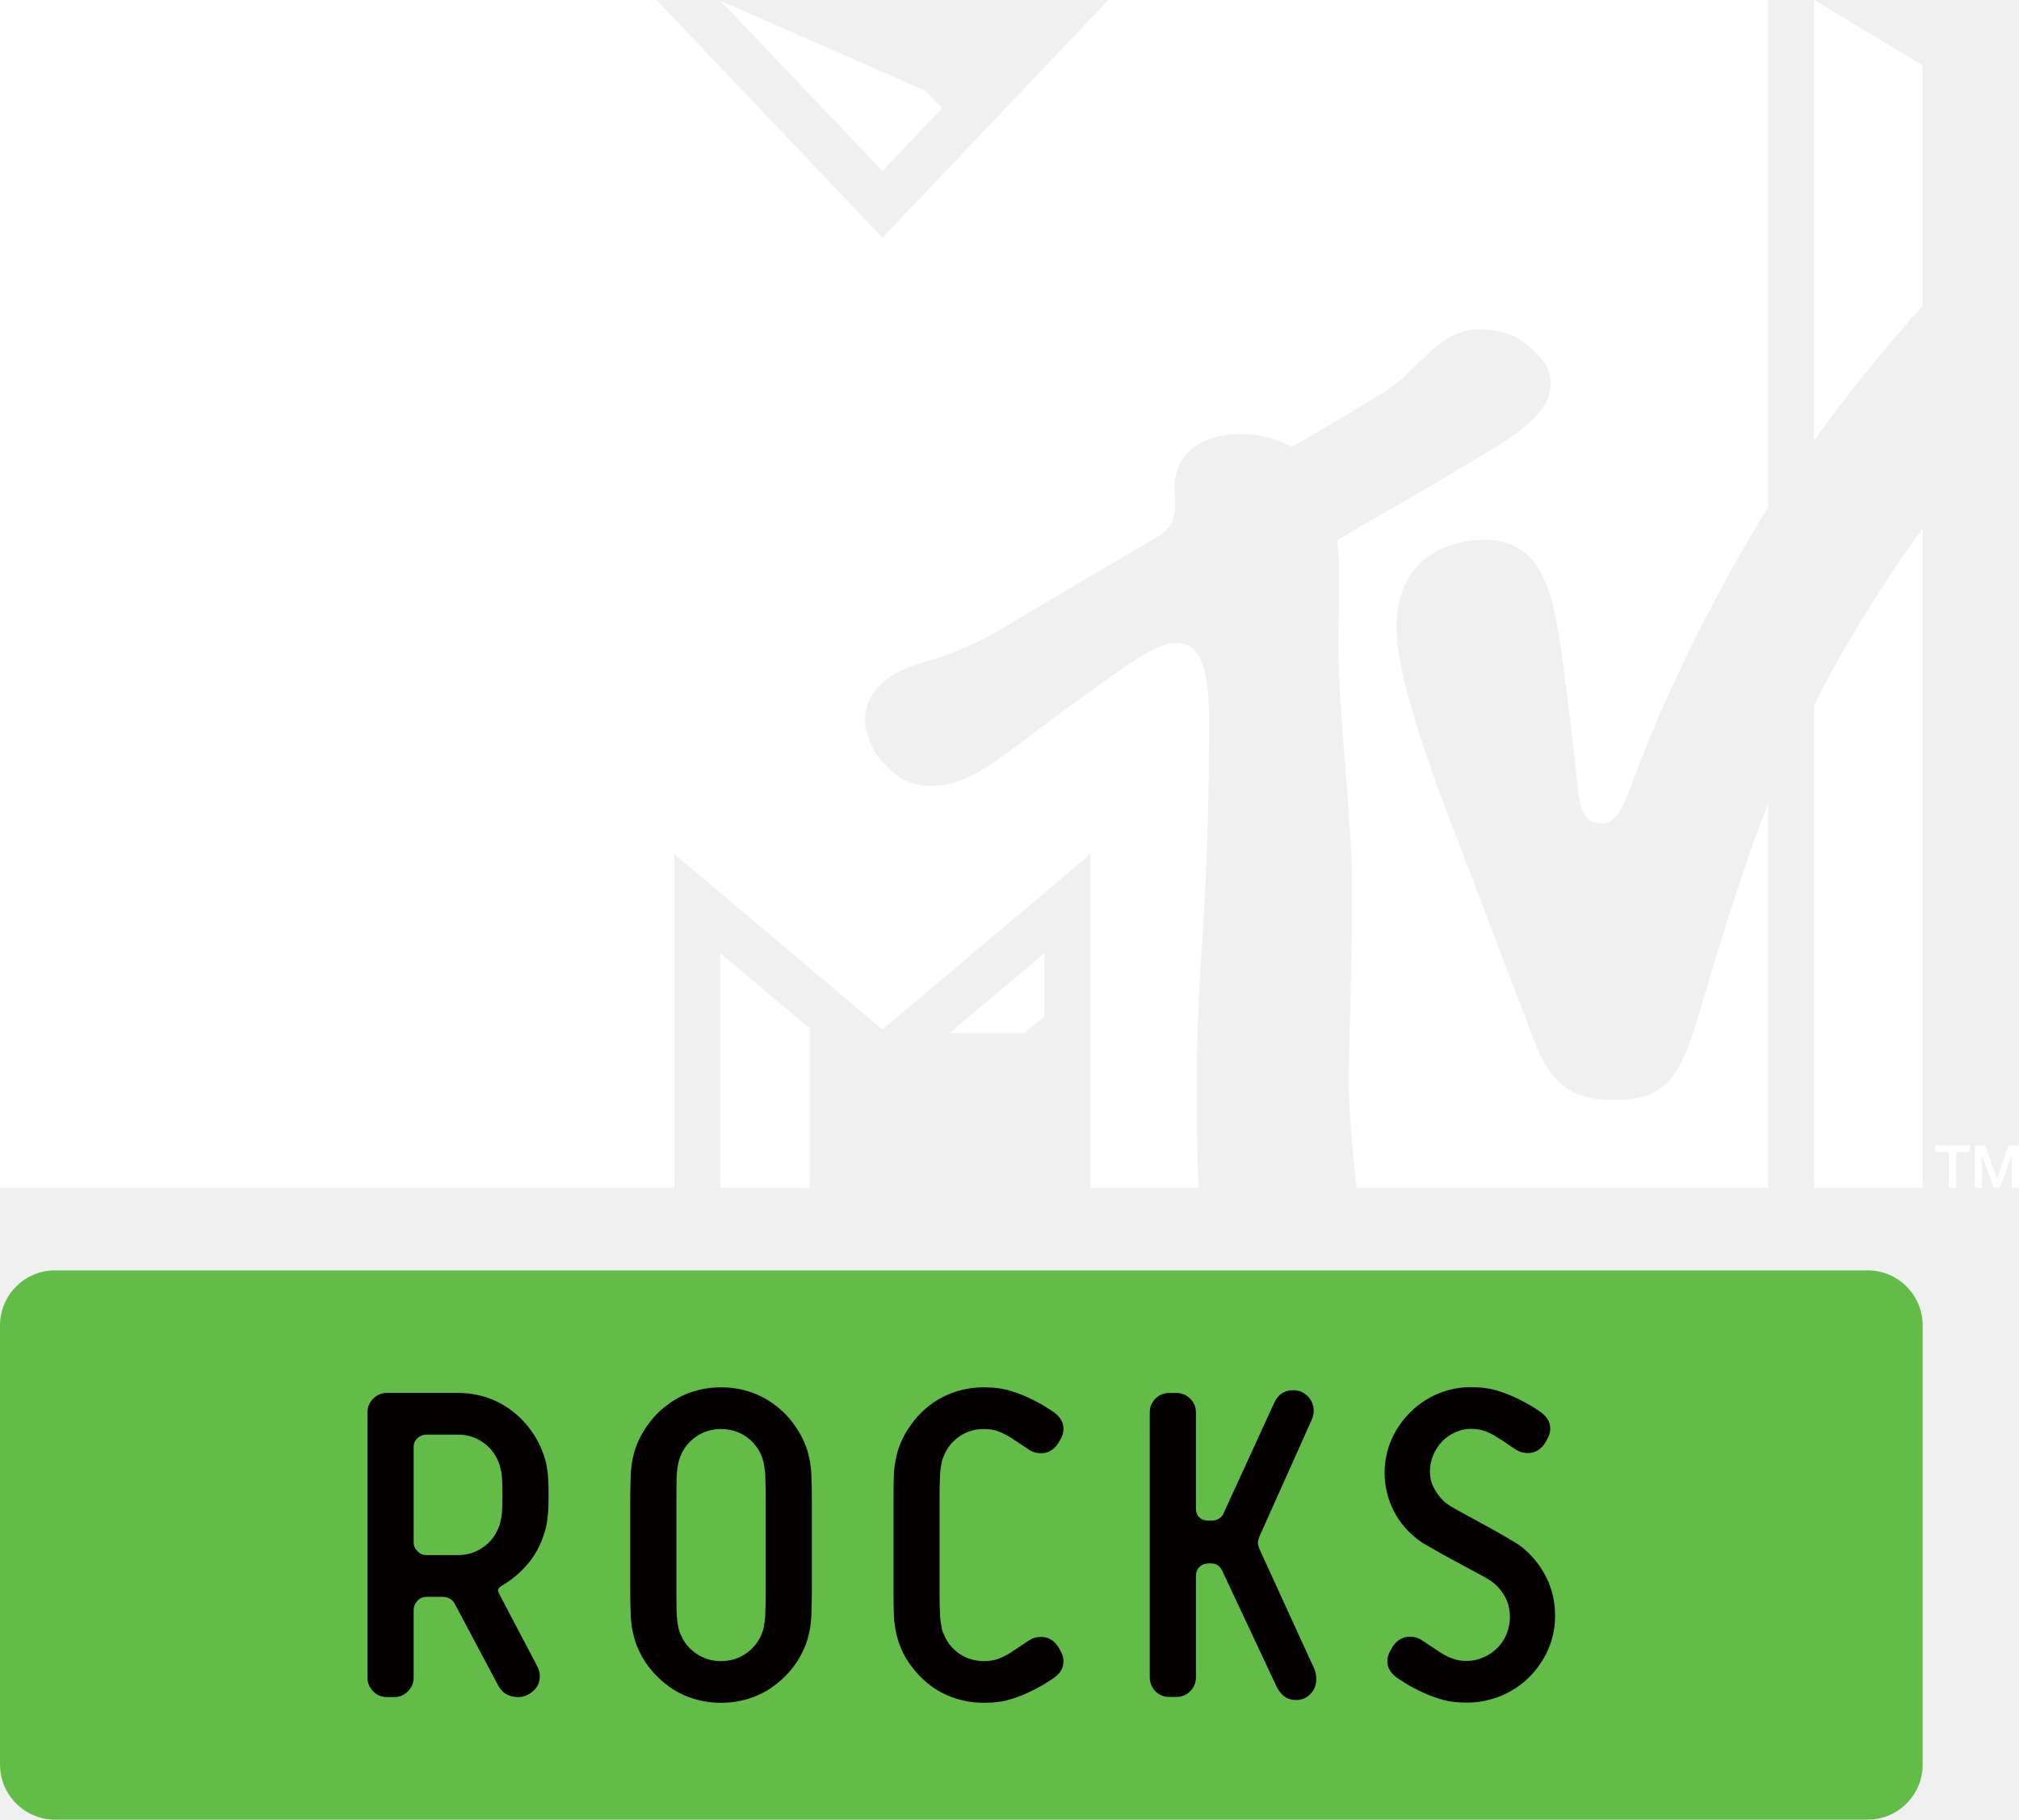
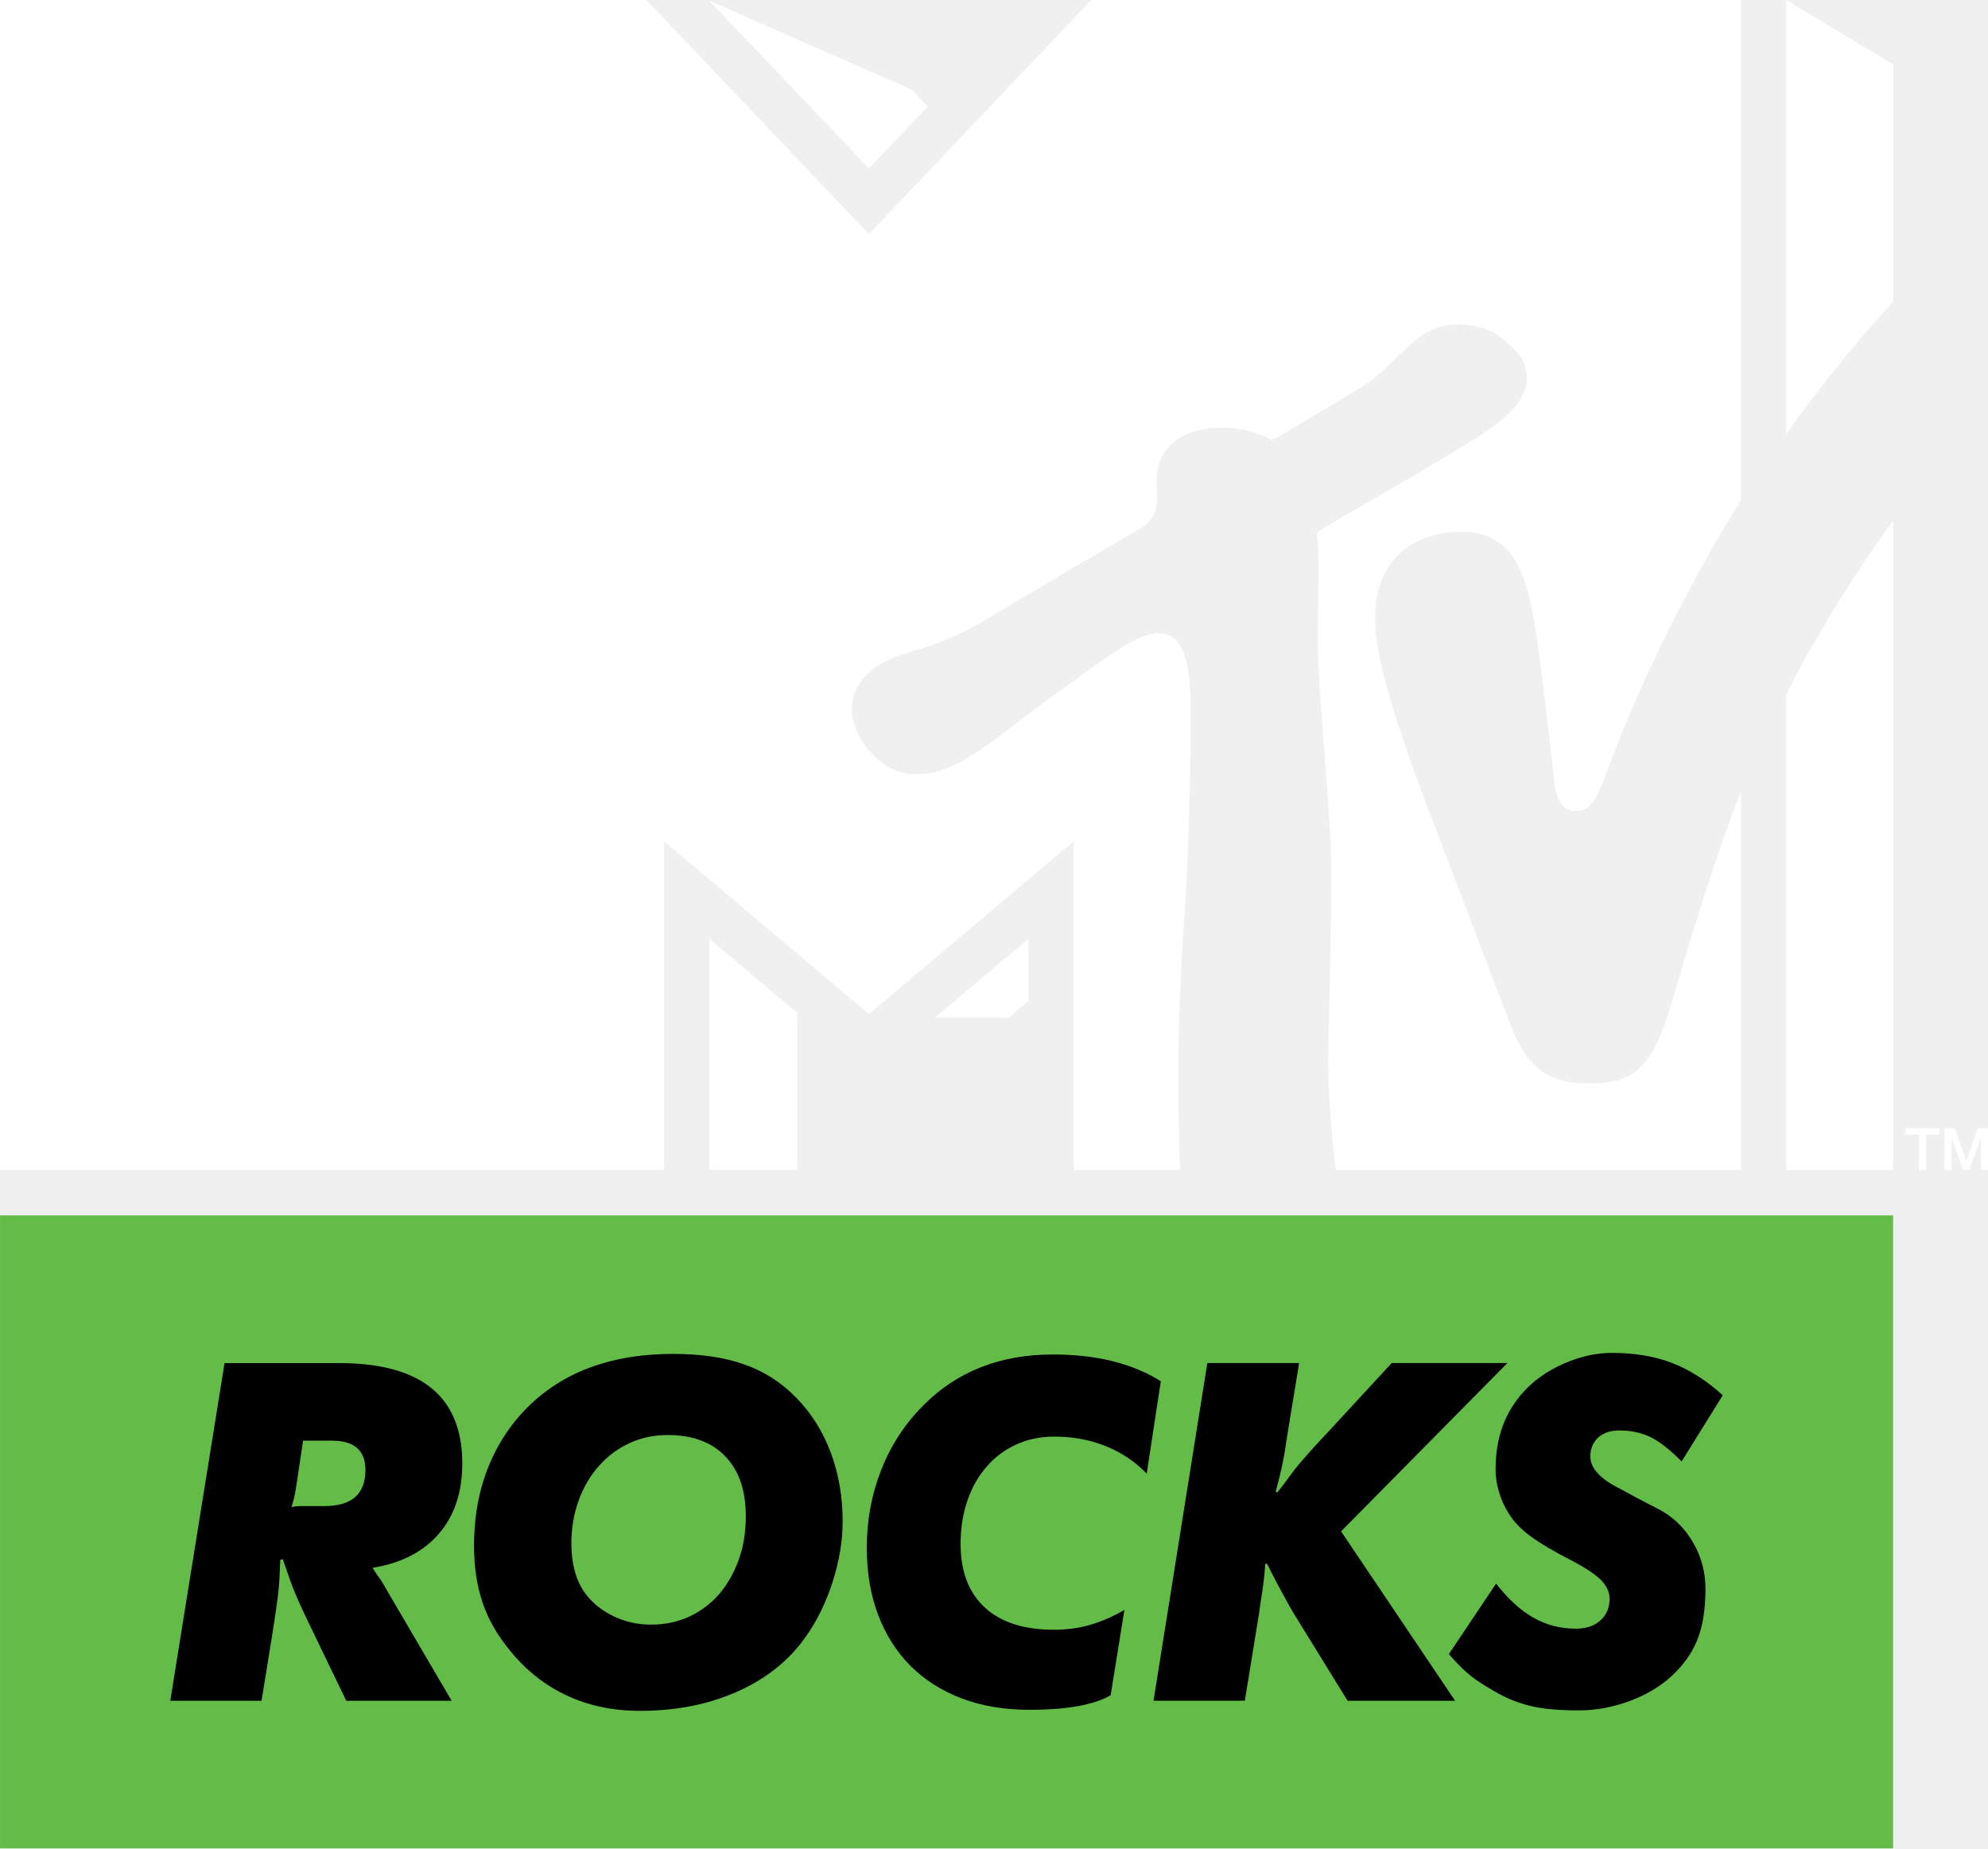
- <svg xmlns="http://www.w3.org/2000/svg" height="540.86" width="600" version="1.1">
-   <path d="m571.37,524.53c0,8.979-7.347,16.326-16.326,16.326h-538.71c-8.979,0-16.326-7.347-16.326-16.326v-130.61c0-8.979,7.347-16.326,16.326-16.326h538.71c8.979,0,16.326,7.347,16.326,16.326v130.61z" fill-rule="nonzero" fill="#62bc47" />
-   <path d="m136.04,462.23c2.806,0,5.255-0.765,7.398-2.245,2.194-1.48,3.724-3.418,4.694-5.867,0.357-0.765,0.612-1.786,0.867-3.061,0.204-1.276,0.306-3.214,0.306-5.918v-1.582c0-2.704-0.102-4.694-0.306-5.918-0.255-1.276-0.51-2.296-0.867-3.112-0.969-2.449-2.5-4.388-4.694-5.867-2.143-1.48-4.592-2.245-7.398-2.245h-9.336c-1.02,0-1.939,0.408-2.653,1.071-0.765,0.714-1.122,1.582-1.122,2.602v28.366c0,0.969,0.357,1.837,1.122,2.602,0.714,0.765,1.633,1.173,2.653,1.173h9.336zm13.01,9.133c-0.714,0.459-1.071,0.918-1.071,1.429,0,0.204,0.204,0.612,0.561,1.327l10.918,20.765c0.663,1.224,0.969,2.296,0.969,3.265,0,1.837-0.663,3.316-1.99,4.49s-2.755,1.786-4.439,1.786c-2.857,0-4.898-1.275-6.122-3.775l-12.857-24.183c-0.357-0.612-0.867-1.071-1.48-1.377-0.612-0.306-1.276-0.459-1.939-0.459h-4.847c-1.071,0-1.99,0.408-2.704,1.173-0.765,0.816-1.122,1.735-1.122,2.755v20c0,1.633-0.561,3.01-1.684,4.133-1.122,1.173-2.5,1.735-4.133,1.735h-2.092c-1.633,0-3.01-0.561-4.133-1.735-1.122-1.122-1.684-2.5-1.684-4.133v-78.621c0-1.684,0.561-3.061,1.684-4.184,1.122-1.173,2.551-1.735,4.184-1.735h20.969c3.061,0,5.918,0.459,8.673,1.377,2.755,0.918,5.204,2.245,7.398,3.929,2.245,1.684,4.184,3.724,5.816,6.02s2.908,4.796,3.775,7.5c0.459,1.224,0.765,2.653,0.969,4.286,0.255,1.684,0.357,4.082,0.357,7.194,0,3.163-0.102,5.561-0.357,7.194-0.204,1.633-0.51,3.112-0.969,4.337-1.02,3.367-2.653,6.377-4.847,8.979-2.194,2.602-4.796,4.796-7.806,6.53" fill-rule="nonzero" fill="#040000" />
-   <path d="m214.28,493.73c2.806,0,5.255-0.765,7.398-2.245,2.143-1.48,3.724-3.418,4.694-5.867,0.153-0.357,0.306-0.765,0.459-1.276,0.102-0.561,0.255-1.224,0.357-2.092,0.153-0.867,0.255-1.99,0.255-3.367,0.051-1.327,0.102-3.01,0.102-5v-29.285c0-1.99-0.051-3.673-0.102-5,0-1.377-0.102-2.449-0.255-3.316-0.102-0.918-0.255-1.582-0.357-2.041-0.153-0.459-0.306-0.918-0.459-1.377-0.969-2.449-2.551-4.388-4.694-5.867-2.143-1.48-4.592-2.245-7.398-2.245-2.806,0-5.255,0.765-7.398,2.245-2.143,1.48-3.724,3.418-4.694,5.867-0.153,0.459-0.306,0.918-0.459,1.377-0.102,0.459-0.255,1.122-0.408,2.041-0.102,0.867-0.204,1.939-0.255,3.316,0,1.327-0.051,3.01-0.051,5v29.285c0,1.99,0.051,3.673,0.051,5,0.051,1.377,0.153,2.5,0.255,3.367,0.153,0.867,0.306,1.531,0.408,2.092,0.153,0.51,0.306,0.918,0.459,1.276,0.969,2.449,2.551,4.388,4.694,5.867s4.592,2.245,7.398,2.245m0,12.397c-3.061,0-5.918-0.459-8.673-1.377-2.755-0.918-5.204-2.194-7.398-3.929-2.245-1.684-4.184-3.673-5.816-5.918-1.633-2.296-2.908-4.796-3.775-7.551-0.153-0.612-0.357-1.326-0.51-2.041-0.204-0.765-0.357-1.633-0.459-2.704-0.153-1.02-0.204-2.296-0.255-3.826-0.051-1.531-0.102-3.418-0.102-5.714v-27.652c0-2.245,0.051-4.184,0.102-5.714,0.051-1.48,0.102-2.806,0.255-3.826,0.102-1.071,0.255-1.939,0.459-2.653,0.153-0.765,0.357-1.429,0.51-2.041,0.867-2.704,2.143-5.204,3.775-7.5,1.633-2.347,3.571-4.337,5.816-6.02,2.194-1.684,4.643-3.01,7.398-3.929,2.755-0.918,5.612-1.377,8.673-1.377,3.061,0,5.918,0.459,8.673,1.377,2.704,0.918,5.204,2.245,7.398,3.929,2.245,1.684,4.184,3.673,5.816,6.02,1.633,2.296,2.908,4.796,3.775,7.5,0.153,0.612,0.357,1.276,0.51,2.041,0.204,0.714,0.357,1.582,0.459,2.653,0.153,1.02,0.204,2.347,0.255,3.826,0.051,1.531,0.102,3.469,0.102,5.714v27.652c0,2.296-0.051,4.184-0.102,5.714-0.051,1.531-0.102,2.806-0.255,3.826-0.102,1.071-0.255,1.939-0.459,2.704-0.153,0.714-0.357,1.429-0.51,2.041-0.867,2.755-2.143,5.255-3.775,7.551-1.633,2.245-3.571,4.235-5.816,5.918-2.194,1.735-4.694,3.01-7.398,3.929-2.755,0.918-5.612,1.377-8.673,1.377" fill-rule="nonzero" fill="#040000" />
-   <path d="m292.43,493.73c1.582,0,2.959-0.204,4.184-0.663,1.224-0.459,2.449-1.02,3.673-1.837l5.714-3.775c0.969-0.612,2.092-0.918,3.418-0.918,2.092,0,3.775,1.02,5.102,3.01l0.357,0.663c0.816,1.275,1.173,2.449,1.173,3.52,0,0.969-0.204,1.888-0.714,2.755-0.459,0.867-1.377,1.735-2.653,2.602-0.969,0.612-1.786,1.122-2.5,1.582-0.663,0.408-1.735,0.969-3.112,1.684-1.99,1.02-4.184,1.939-6.53,2.653-2.347,0.765-5.051,1.122-8.112,1.122s-5.918-0.459-8.673-1.377c-2.755-0.918-5.204-2.194-7.449-3.929-2.194-1.684-4.082-3.673-5.714-5.918-1.684-2.296-2.908-4.796-3.775-7.551-0.153-0.612-0.357-1.326-0.51-2.041-0.153-0.765-0.306-1.633-0.459-2.704-0.153-1.02-0.204-2.296-0.255-3.826-0.051-1.531-0.051-3.418-0.051-5.714v-27.652c0-2.245,0-4.184,0.051-5.714,0.051-1.48,0.102-2.806,0.255-3.826,0.153-1.071,0.306-1.939,0.459-2.653,0.153-0.765,0.357-1.429,0.51-2.041,0.867-2.704,2.092-5.204,3.775-7.5,1.633-2.347,3.52-4.337,5.714-6.02,2.245-1.684,4.694-3.01,7.449-3.929,2.755-0.918,5.612-1.377,8.673-1.377,3.061,0,5.765,0.357,8.112,1.122,2.347,0.714,4.541,1.633,6.53,2.653,1.377,0.714,2.449,1.276,3.112,1.684,0.714,0.459,1.531,1.02,2.5,1.582,1.276,0.867,2.194,1.786,2.653,2.653,0.51,0.867,0.714,1.786,0.714,2.704,0,1.071-0.357,2.245-1.173,3.52l-0.357,0.663c-1.327,1.99-3.01,3.01-5.102,3.01-1.327,0-2.449-0.306-3.418-0.918l-5.714-3.775c-1.224-0.765-2.449-1.377-3.673-1.837-1.224-0.459-2.602-0.663-4.184-0.663-2.806,0-5.255,0.765-7.398,2.245-2.092,1.48-3.673,3.418-4.592,5.867-0.204,0.459-0.357,0.918-0.51,1.377-0.102,0.459-0.204,1.122-0.357,2.041-0.153,0.867-0.204,1.939-0.255,3.316-0.051,1.327-0.102,3.01-0.102,5v29.285c0,1.99,0.051,3.673,0.102,5,0.051,1.377,0.102,2.5,0.255,3.367,0.153,0.867,0.255,1.531,0.357,2.092,0.153,0.51,0.306,0.918,0.51,1.276,0.918,2.449,2.5,4.388,4.592,5.867,2.143,1.48,4.592,2.245,7.398,2.245" fill-rule="nonzero" fill="#040000" />
-   <path d="m391.17,499.03c0,1.837-0.612,3.316-1.786,4.541-1.173,1.173-2.551,1.735-4.235,1.735-2.602,0-4.541-1.377-5.867-4.184l-16.173-34.489c-0.714-1.275-1.786-1.939-3.265-1.939h-0.663c-1.071,0-1.939,0.357-2.704,1.02-0.714,0.714-1.071,1.582-1.071,2.602v30.203c0,1.633-0.561,3.01-1.735,4.184-1.122,1.122-2.5,1.684-4.133,1.684h-1.99c-1.633,0-3.061-0.561-4.184-1.684-1.122-1.173-1.684-2.551-1.684-4.184v-78.621c0-1.684,0.561-3.061,1.684-4.184,1.122-1.122,2.551-1.684,4.184-1.684h1.99c1.633,0,3.01,0.561,4.133,1.684,1.173,1.122,1.735,2.5,1.735,4.184v28.315c0,1.224,0.306,2.194,1.02,2.806,0.714,0.663,1.633,0.969,2.755,0.969h0.765c0.816,0,1.531-0.153,2.245-0.561,0.663-0.408,1.173-0.918,1.429-1.633l14.897-32.499c1.122-2.704,3.061-4.082,5.867-4.082,1.633,0,3.061,0.612,4.235,1.786,1.173,1.173,1.786,2.653,1.786,4.388,0,0.612-0.102,1.173-0.255,1.684-0.204,0.51-0.357,1.02-0.561,1.429l-15.153,33.826c-0.408,0.867-0.612,1.633-0.612,2.194,0,0.612,0.204,1.377,0.612,2.245l15.969,34.897c0.51,1.02,0.765,2.143,0.765,3.367" fill-rule="nonzero" fill="#040000" />
-   <path d="m444.79,471.33c-0.612-0.612-1.327-1.173-2.143-1.684-0.816-0.561-2.398-1.429-4.643-2.602l-9.694-5.255c-2.602-1.48-4.388-2.5-5.408-3.112-0.969-0.612-1.888-1.275-2.653-1.99-2.806-2.347-4.949-5.153-6.479-8.469-1.531-3.316-2.296-6.786-2.296-10.459,0-3.571,0.714-6.888,2.092-9.999,1.377-3.061,3.265-5.765,5.612-8.061,2.347-2.347,5.102-4.133,8.163-5.459,3.112-1.276,6.326-1.939,9.745-1.939,3.061,0,5.765,0.357,8.112,1.122,2.347,0.714,4.49,1.633,6.53,2.653,1.377,0.714,2.398,1.276,3.112,1.684,0.714,0.459,1.531,0.969,2.5,1.582,1.276,0.867,2.194,1.786,2.653,2.653,0.51,0.816,0.714,1.786,0.714,2.704,0,1.071-0.357,2.245-1.173,3.52l-0.357,0.663c-1.327,1.99-3.01,3.01-5.102,3.01-1.327,0-2.449-0.306-3.418-0.918-0.408-0.255-1.173-0.714-2.143-1.429-1.02-0.714-2.194-1.48-3.622-2.347-1.173-0.816-2.398-1.377-3.622-1.837-1.224-0.459-2.602-0.663-4.184-0.663-1.633,0-3.214,0.357-4.694,1.071-1.48,0.663-2.755,1.582-3.877,2.704-1.071,1.173-1.939,2.5-2.602,4.082-0.663,1.531-0.969,3.163-0.969,4.847,0,1.735,0.357,3.316,1.122,4.745,0.714,1.429,1.684,2.755,2.908,3.98,0.357,0.357,0.867,0.765,1.582,1.224,0.714,0.51,2.194,1.327,4.439,2.551l8.877,4.847c2.602,1.48,4.592,2.602,5.867,3.418,1.327,0.765,2.347,1.48,3.163,2.194,2.857,2.449,5.102,5.357,6.786,8.826,1.633,3.418,2.449,7.092,2.449,11.02,0,3.673-0.714,7.092-2.143,10.254-1.429,3.163-3.367,5.918-5.714,8.214-2.398,2.347-5.204,4.133-8.367,5.459-3.214,1.276-6.53,1.939-9.999,1.939-3.061,0-5.765-0.357-8.112-1.122-2.347-0.714-4.541-1.633-6.53-2.653-1.377-0.714-2.449-1.275-3.112-1.684-0.714-0.459-1.531-0.969-2.5-1.582-1.276-0.867-2.194-1.786-2.653-2.602-0.51-0.867-0.714-1.786-0.714-2.755,0-1.071,0.357-2.245,1.173-3.52l0.357-0.663c1.327-1.99,3.01-3.01,5.102-3.01,1.327,0,2.449,0.306,3.418,0.918l5.714,3.775c1.224,0.816,2.449,1.377,3.673,1.837,1.224,0.459,2.602,0.663,4.184,0.663,1.735,0,3.367-0.357,4.949-1.071,1.582-0.663,2.959-1.633,4.133-2.806,1.173-1.173,2.092-2.551,2.755-4.184,0.612-1.582,0.969-3.265,0.969-5,0-3.571-1.327-6.684-3.929-9.286" fill-rule="nonzero" fill="#040000" />
-   <path d="m403.15,353.1c-1.02-8.826-2.296-21.53-2.296-32.703,0-6.939,0.918-34.846,0.918-57.346,0-18.979-4.082-52.703-4.082-71.019,0-11.02,0.816-25.969-0.408-31.224,8.775-5.714,16.479-9.336,40.663-24.03,7.857-4.694,22.857-12.755,22.857-22.398,0-4.286-1.173-7.092-7.245-12.091-4.286-3.418-8.826-4.388-13.979-4.388-12.346,0-17.959,12.346-28.315,18.673-15.765,9.643-24.132,14.438-27.346,16.224-1.327-0.612-6.684-3.775-15.357-3.775-8.979,0-19.489,4.031-19.489,15.765,0,5.408,1.684,11.173-5.459,14.948-4.031,2.551-23.673,13.775-44.59,26.376-17.602,10.663-25.816,9.796-33.264,14.285-6.888,4.133-8.673,9.286-8.673,13.775,0,3.979,2.551,8.979,3.418,10.101,4.694,6.071,8.979,9.336,16.428,9.336,12.652,0,23.112-11.02,42.653-24.898,12.142-8.673,23.316-17.653,29.846-17.653,5.816,0,9.898,4.388,9.898,22.5,0,60.56-3.724,70.151-3.724,112.19,0,7.551,0.306,21.53,0.561,27.346h-32.091v-99.232l-61.835,52.142-61.835-52.142v99.232h-200.4v-353.11h195.1l67.141,70.662,67.14-70.662h196.07v150.96c-6.224,9.592-25.153,42.04-37.907,75.203-4.184,10.816-6.122,18.622-11.581,18.622-6.071,0-6.582-5.969-7.143-11.275-1.224-11.632-3.826-33.315-5.051-41.275-2.296-15.459-5.357-31.785-22.602-31.785-12.806,0-26.172,6.99-26.172,26.07,0,10.816,5.459,29.642,14.846,54.387,3.673,9.745,23.316,61.224,26.173,68.672,5.153,13.673,12.346,17.398,23.571,17.398,14.387,0,19.336-5.255,25.255-25.408,5-17.142,13.52-45.152,20.612-62.651v114.19h-122.29zm168.21-195.97,0,195.97-32.244,0,0-143.36c6.888-14.948,23.52-41.122,32.244-52.601m-32.244-26.122,0-131.01,32.244,19.387,0,71.733c-7.908,8.265-24.49,28.417-32.244,39.897m-259.13-98.886-17.76,18.673-48.11-50.561,61.02,26.786l4.847,5.102zm2.143,274.94,22.245,0,6.02-5,0-18.775-28.264,23.775zm-68.06,46.019,26.53,0,0-47.448-26.53-22.347,0,69.794z" fill-rule="nonzero" fill="#FFF" />
-   <path d="m575.14,340.43,10.254,0,0,1.939-4.031,0,0,10.714-2.194,0,0-10.714-4.031,0,0-1.939z" fill-rule="nonzero" fill="#FFF" />
-   <path d="m586.84,340.43,3.112,0,3.52,9.898,0,0,3.418-9.898,3.112,0,0,12.652-2.143,0,0-9.745,0,0-3.52,9.745-1.837,0-3.52-9.745-0.051,0,0,9.745-2.092,0,0-12.652z" fill-rule="nonzero" fill="#FFF" />
+ <svg xmlns="http://www.w3.org/2000/svg" height="557.8" width="600" version="1.1">
+   <g fill="#fff">
+     <path d="m403.16 353.11c-1.02-8.83-2.29-21.53-2.29-32.71 0-6.94 0.91-34.84 0.91-57.34 0-18.98-4.08-52.7-4.08-71.02 0-11.02 0.82-25.97-0.41-31.22 8.78-5.72 16.48-9.34 40.67-24.03 7.85-4.75 22.85-12.76 22.85-22.4 0-4.28-1.17-7.09-7.24-12.09-4.29-3.419-8.83-4.388-13.98-4.388-12.35 0-17.96 12.348-28.27 18.668-15.81 9.65-24.18 14.44-27.39 16.23-1.33-0.61-6.69-3.78-15.31-3.78-9.03 0-19.54 4.03-19.54 15.77 0 5.35 1.69 11.17-5.46 14.95-4.03 2.55-23.67 13.77-44.59 26.37-17.6 10.66-25.81 9.8-33.26 14.29-6.84 4.13-8.67 9.28-8.67 13.77 0 3.98 2.55 8.98 3.42 10.1 4.74 6.07 8.97 9.34 16.42 9.34 12.66 0 23.11-11.02 42.65-24.9 12.15-8.67 23.32-17.65 29.85-17.65 5.82 0 9.9 4.39 9.9 22.5 0 60.56-3.73 70.15-3.73 112.19 0 7.55 0.31 21.53 0.56 27.34h-32.09v-99.23l-61.83 52.14-61.83-52.14v99.23h-200.42v-353.1h195.1l67.14 70.66 67.14-70.66h196.06v150.96c-6.22 9.59-25.15 42.04-37.9 75.2-4.19 10.81-6.13 18.62-11.59 18.62-6.07 0-6.53-5.92-7.14-11.28-1.22-11.63-3.82-33.31-5.05-41.27-2.29-15.46-5.36-31.78-22.6-31.78-12.81 0-26.17 6.99-26.17 26.07 0 10.81 5.46 29.64 14.84 54.38 3.68 9.75 23.32 61.22 26.18 68.67 5.15 13.68 12.39 17.4 23.56 17.4 14.39 0 19.34-5.26 25.26-25.41 5-17.14 13.52-45.15 20.61-62.65v114.16h-122.3zm168.21-195.97v195.97h-32.25v-143.36c6.89-14.95 23.52-41.07 32.25-52.6m-32.25-26.12v-131.02l32.25 19.386v71.732c-7.96 8.265-24.49 28.422-32.25 39.892m-259.12-98.871-17.75 18.673-48.11-50.56 61.02 26.784 4.85 5.102zm2.14 274.98h22.25l6.02-5.05v-18.77l-28.27 23.82zm-68.06 45.97h26.53v-47.45l-26.53-22.34v69.79z" />
+     <path d="m575.15 340.46h10.25v1.93h-4.03v10.72h-2.19v-10.72h-4.03v-1.93z" />
+     <path d="m586.84 340.46h3.11l3.52 9.89h0.05l3.37-9.89h3.11v12.65h-2.09v-9.75h-0.05l-3.52 9.75h-1.84l-3.52-9.75v9.75h-2.14v-12.65z" />
+   </g>
+   <path d="m571.35 557.8h-571.34l0.002-191.02h571.34v191.02z" fill="#62bc47" />
+   <g>
+     <path d="m89.193 449.91c-0.203 1.13-0.406 1.97-0.521 2.52-0.174 0.55-0.405 1.36-0.695 2.37 1.1-0.2 1.939-0.29 2.518-0.29h2.518 4.891c8.276 0 12.386-3.65 12.386-10.88 0-5.91-3.36-8.86-10.1-8.86h-8.711l-2.286 15.14zm15.307 63.35-10.416-21.59c-1.129-2.34-2.055-4.31-2.836-5.96-0.753-1.62-1.448-3.16-2.055-4.6-0.608-1.42-1.187-2.95-1.766-4.58-0.55-1.65-1.244-3.61-2.055-5.96l-0.781 0.15c-0.087 2.43-0.203 4.54-0.289 6.28-0.087 1.73-0.261 3.38-0.464 4.95-0.202 1.59-0.434 3.24-0.694 4.97-0.261 1.74-0.608 3.88-0.984 6.43l-3.213 19.91h-27.552l16.381-101.9h34.554c24.81 0 37.19 10.1 37.19 30.27 0 8.68-2.34 15.75-7.03 21.19-4.69 5.47-11.37 8.91-20.03 10.33 0.49 0.84 0.93 1.5 1.28 2 0.37 0.52 0.72 1.01 1.1 1.53 0.34 0.52 0.69 1.07 1.04 1.68 0.37 0.61 0.81 1.39 1.3 2.28l19.13 32.62h-31.81z" />
+     <path d="m201.53 433.07c-4.19 0-8.04 0.81-11.57 2.46-3.51 1.62-6.57 3.91-9.15 6.8-2.6 2.92-4.66 6.37-6.14 10.42-1.47 4.02-2.22 8.36-2.22 13.08 0 7.12 1.85 12.68 5.52 16.67 2.23 2.43 4.98 4.34 8.25 5.73s6.69 2.06 10.25 2.06c4.19 0 8.04-0.81 11.57-2.43 3.51-1.65 6.52-3.91 9.03-6.8 2.49-2.93 4.46-6.37 5.88-10.34 1.45-3.99 2.14-8.36 2.14-13.17 0-7.75-2.05-13.77-6.19-18.05-4.11-4.29-9.93-6.43-17.37-6.43m1.68-24.48c8.28 0 15.37 1.04 21.36 3.15 5.96 2.08 11.2 5.41 15.69 10.01 4.6 4.69 8.07 10.22 10.47 16.62 2.38 6.36 3.59 13.28 3.59 20.72 0 5.9-1.01 12.07-3.07 18.43-2.05 6.37-4.86 12.02-8.42 16.91-4.98 6.94-11.83 12.33-20.49 16.15-8.68 3.82-18.4 5.73-29.23 5.73-8.07 0-15.43-1.54-22.11-4.66-6.69-3.13-12.45-7.73-17.34-13.87-3.7-4.48-6.36-9.23-8.04-14.21-1.68-5-2.55-10.71-2.55-17.13 0-14.18 3.85-26.31 11.49-36.44 11.03-14.27 27.23-21.41 48.65-21.41" />
+     <path d="m335.21 511.57c-2.34 1.44-5.61 2.51-9.78 3.3-4.2 0.75-9.09 1.12-14.7 1.12-7.56 0-14.36-1.12-20.41-3.41-6.1-2.32-11.25-5.59-15.48-9.81-4.23-4.23-7.5-9.35-9.78-15.37-2.32-6.02-3.45-12.82-3.45-20.35 0-8.27 1.45-16.09 4.37-23.5 2.9-7.38 7.12-13.83 12.62-19.36 10.19-10.3 23.24-15.43 39.16-15.43 13.17 0 24.02 2.7 32.59 8.08l-4.26 27.87c-3.47-3.59-7.58-6.34-12.33-8.28-4.74-1.91-9.92-2.89-15.54-2.89-4.19 0-7.98 0.78-11.46 2.37-3.47 1.56-6.48 3.79-8.94 6.66-2.52 2.83-4.46 6.25-5.82 10.24-1.39 4-2.08 8.37-2.08 13.14 0 8.28 2.43 14.65 7.26 19.13 4.86 4.52 11.84 6.75 20.9 6.75 3.88 0 7.49-0.49 10.85-1.45 3.39-0.98 6.83-2.46 10.42-4.51l-4.14 25.7z" />
+     <path d="m382.13 466.89c-0.09 2.14-0.2 3.96-0.29 5.5-0.12 1.53-0.23 3.01-0.41 4.37-0.14 1.39-0.34 2.86-0.6 4.43-0.26 1.59-0.55 3.5-0.84 5.76l-4.29 26.3h-27.55l16.24-101.9h27.7l-3.39 20.66c-0.41 2.64-0.75 4.87-1.04 6.66-0.32 1.79-0.67 3.47-1.02 5.04-0.34 1.59-0.78 3.21-1.21 4.89-0.46 1.68-1.01 3.76-1.62 6.22" />
+     <path d="m381.83 472.39-9.03-13.02 11.95-9.29 0.78 0.31c1.54-1.93 2.81-3.61 3.82-5.06 1.02-1.42 2.09-2.75 3.13-3.97 1.07-1.21 2.23-2.51 3.44-3.9 1.22-1.39 2.78-3.04 4.6-4.98l19.51-21.13h34.91l-50.19 50.79 34.41 51.12h-32.44l-14.65-23.74c-1.21-1.94-2.2-3.59-2.98-4.97-0.75-1.39-1.47-2.7-2.14-3.91-0.66-1.22-1.36-2.49-2.05-3.82-0.73-1.33-1.54-2.98-2.46-4.89h-0.61" />
+     <path d="m451.53 477.91c3.67 4.69 7.43 8.13 11.34 10.33 3.85 2.17 8.1 3.27 12.68 3.27 3.18 0 5.67-0.84 7.49-2.52 1.86-1.67 2.75-3.85 2.75-6.48 0-2.05-0.87-3.93-2.57-5.67-1.74-1.74-4.75-3.73-9.06-5.99-5.18-2.64-9.26-5.07-12.22-7.24-2.98-2.2-5.15-4.48-6.56-6.83-1.25-1.94-2.23-4.08-2.93-6.42-0.72-2.35-1.07-4.63-1.07-6.89 0-9.58 2.87-17.42 8.57-23.56 3.15-3.47 7.18-6.25 12.07-8.42 4.92-2.14 9.75-3.21 14.55-3.21 6.72 0 12.74 1.01 18.06 3.03 5.3 2.06 10.42 5.3 15.31 9.76l-12.41 19.97c-3.56-3.59-6.69-6.02-9.41-7.35s-5.84-2-9.4-2c-2.67 0-4.78 0.72-6.37 2.14-1.56 1.45-2.37 3.33-2.37 5.7 0 3.56 3.01 6.83 9.03 9.79 3.15 1.73 5.84 3.18 8.04 4.31 2.2 1.1 3.76 1.94 4.66 2.43 3.99 2.34 7.15 5.64 9.49 9.81 2.35 4.2 3.53 8.74 3.53 13.66 0 5.61-0.69 10.39-2.08 14.33-1.39 3.93-3.7 7.52-6.95 10.79-3.38 3.47-7.72 6.28-12.99 8.37-5.33 2.08-10.74 3.15-16.24 3.15-2.98 0-5.64-0.12-8.01-0.32-2.43-0.2-4.66-0.55-6.75-1.07-2.08-0.52-4.14-1.21-6.1-2.05-2.03-0.87-4.08-1.97-6.23-3.3-2.63-1.54-4.83-3.04-6.51-4.52-1.68-1.47-3.53-3.38-5.58-5.73l14.24-21.27z" />
+   </g>
</svg>
